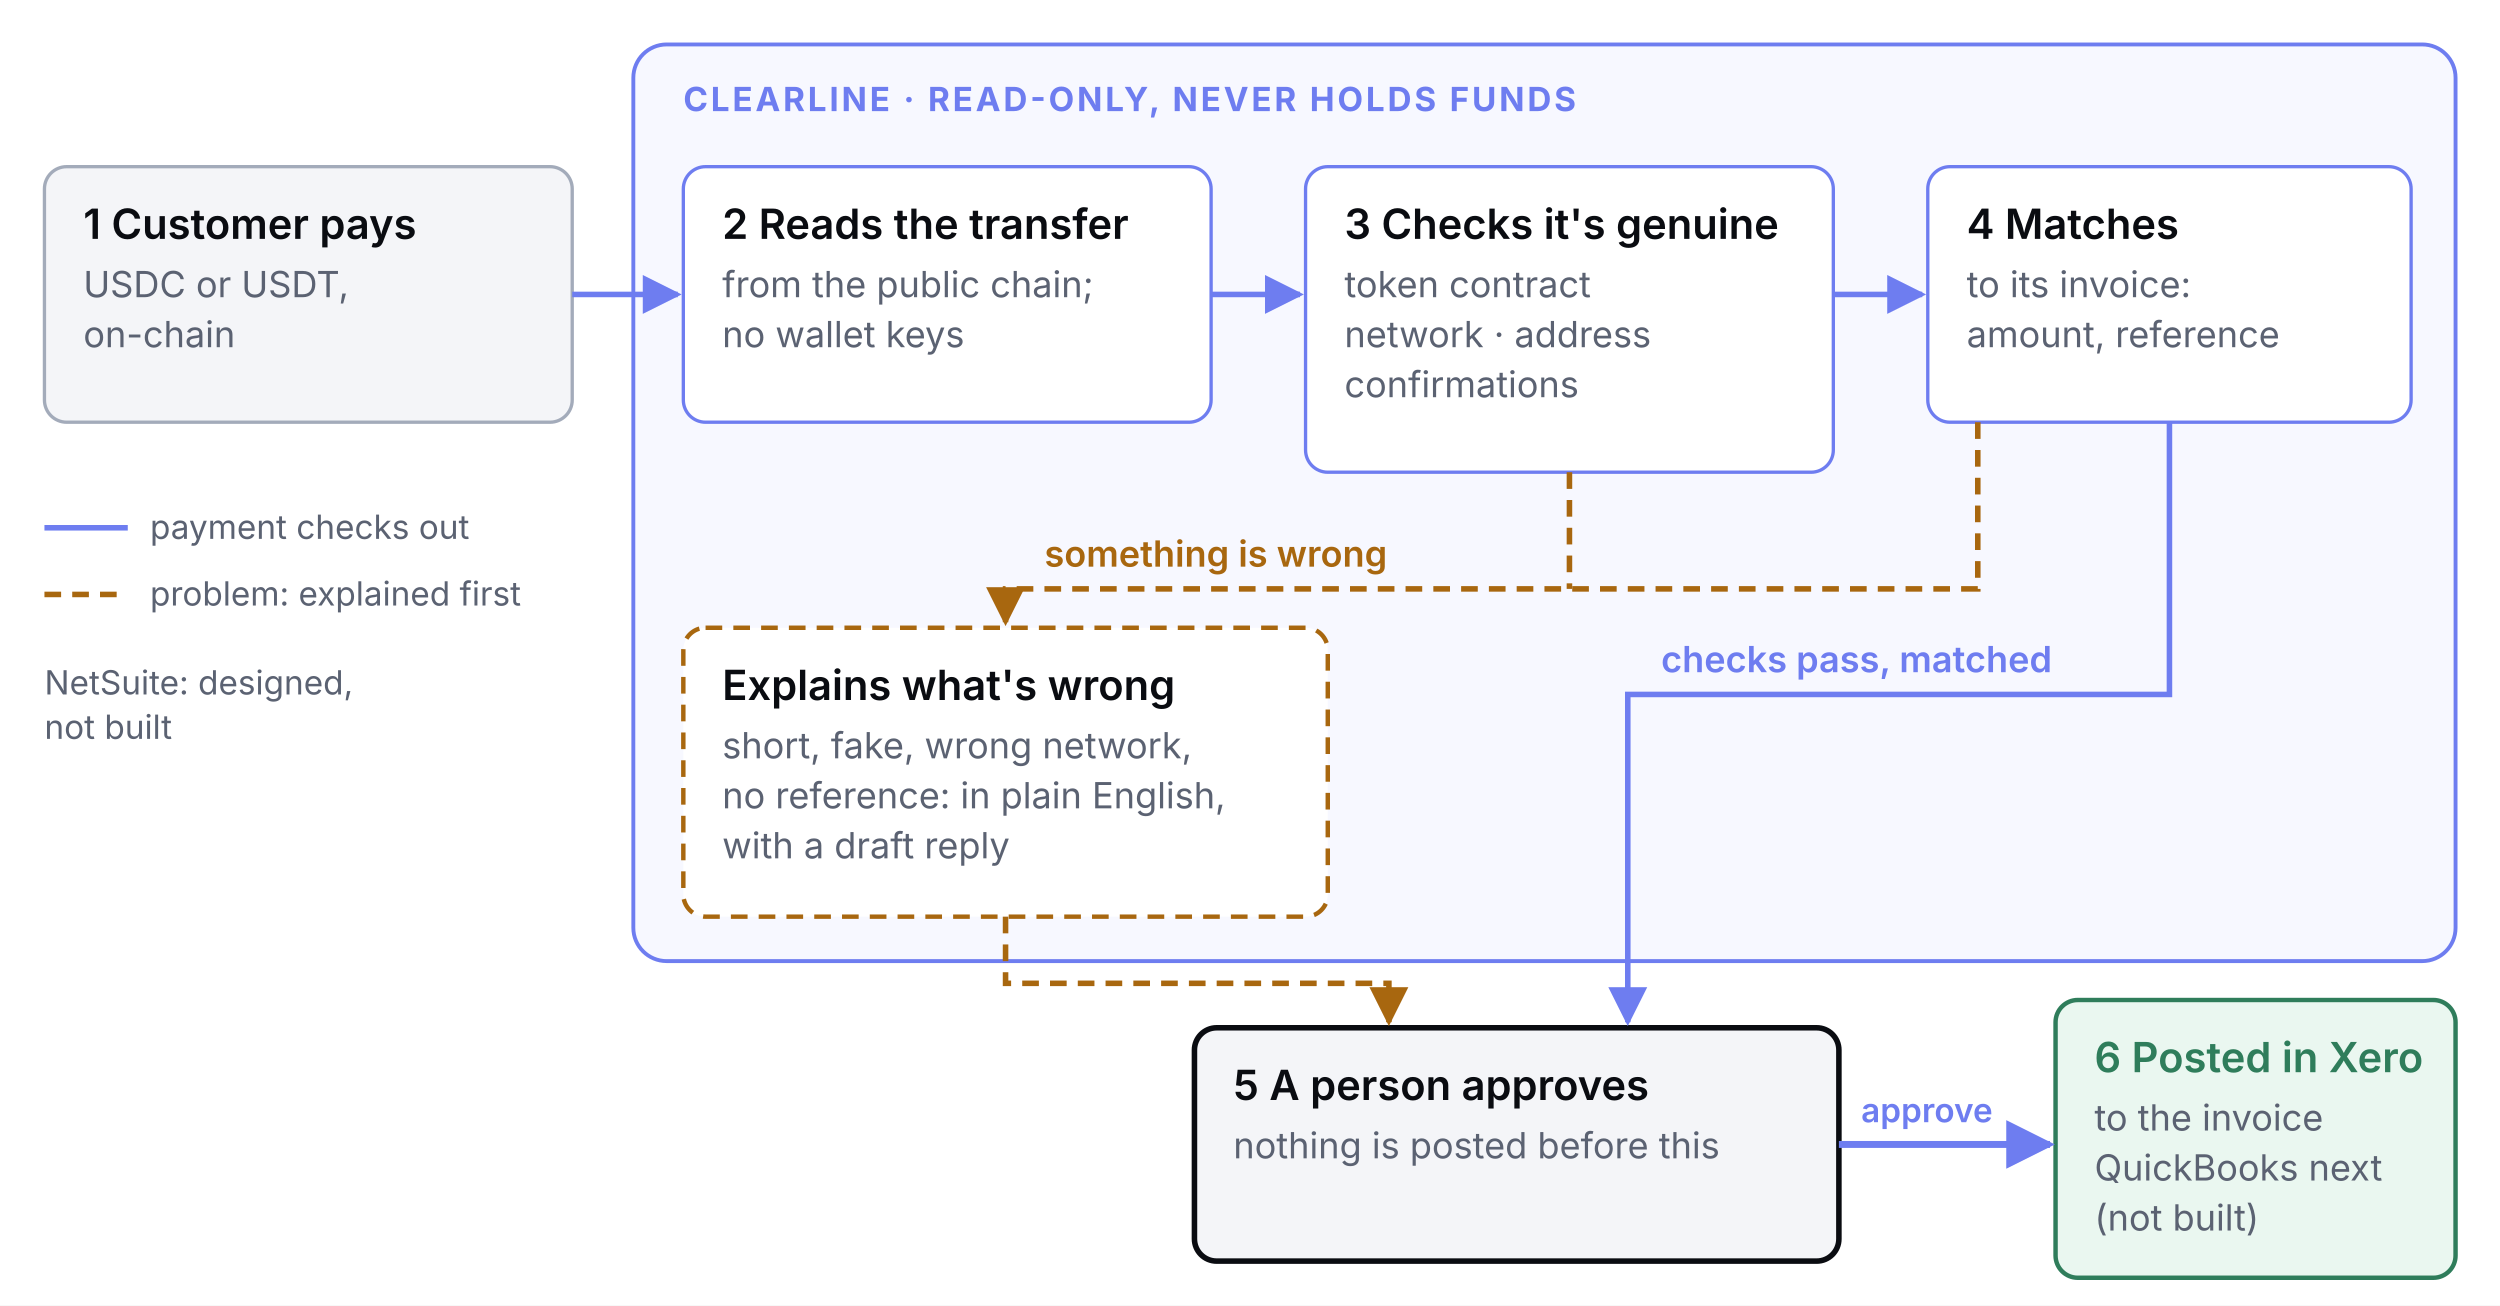
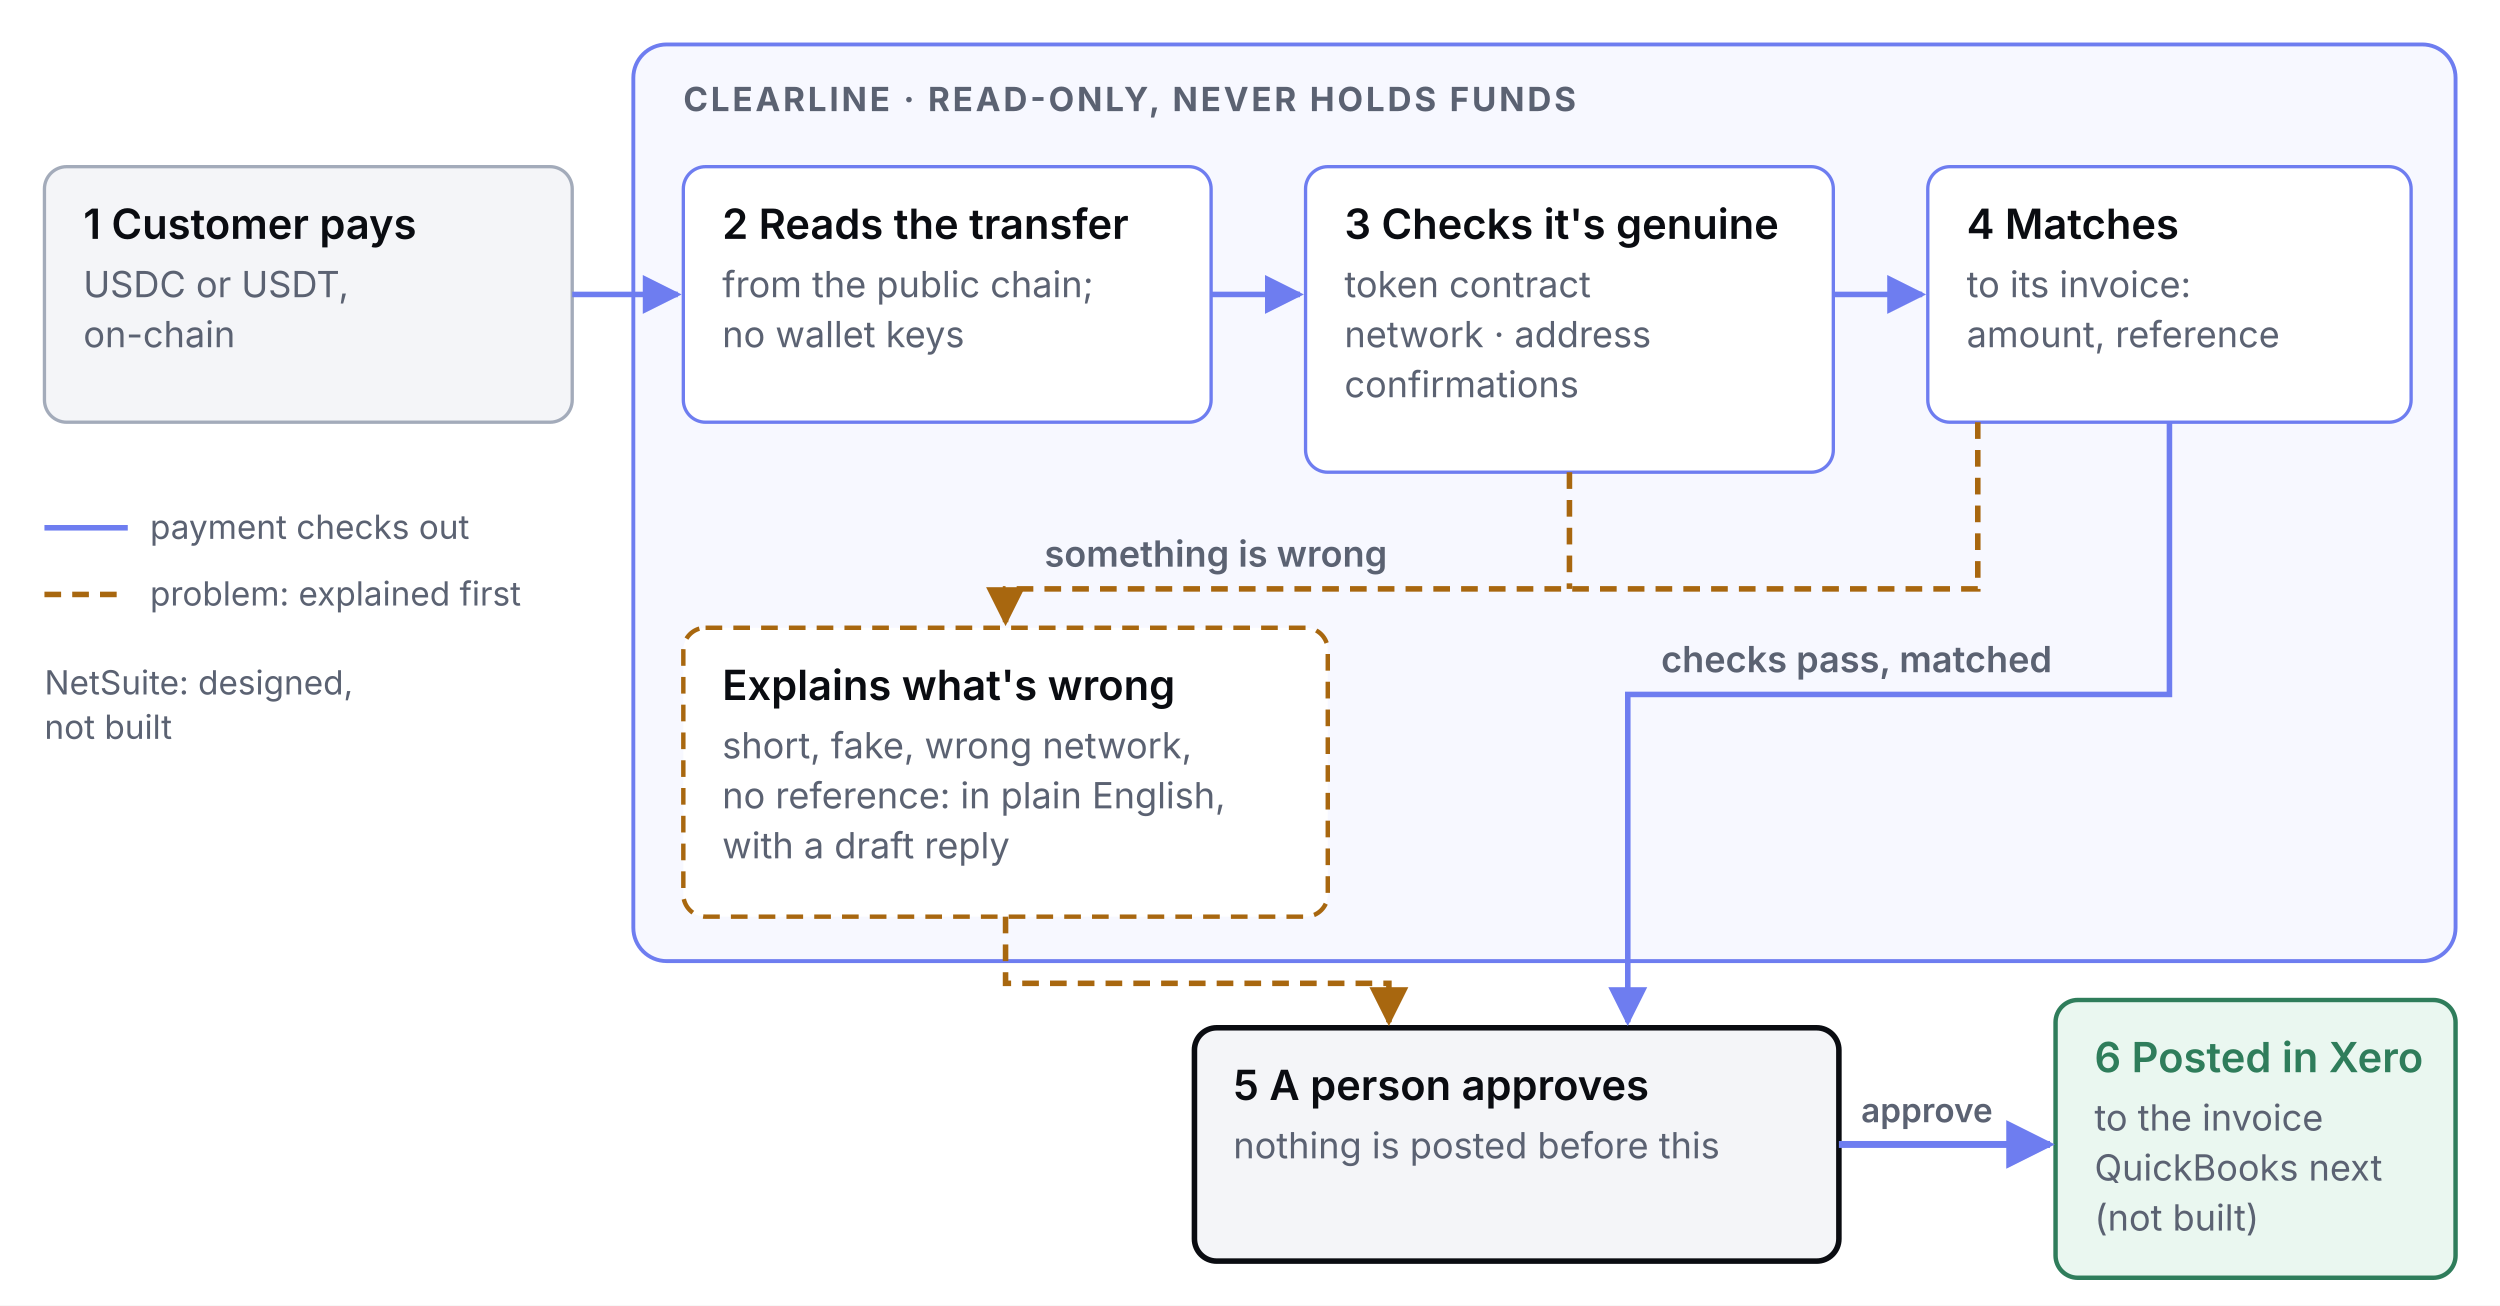
<svg xmlns="http://www.w3.org/2000/svg" width="900" height="470" viewBox="0 0 900 470" font-family="Inter, sans-serif" role="img" aria-labelledby="t d">
  <defs>
    <marker id="m" viewBox="0 0 10 10" refX="9" refY="5" markerWidth="7" markerHeight="7" orient="auto">
      <path d="M0,0 L10,5 L0,10 z" fill="#6e7df0" />
    </marker>
    <marker id="w" viewBox="0 0 10 10" refX="9" refY="5" markerWidth="7" markerHeight="7" orient="auto">
      <path d="M0,0 L10,5 L0,10 z" fill="#a8670f" />
    </marker>
    <marker id="g" viewBox="0 0 10 10" refX="9" refY="5" markerWidth="7" markerHeight="7" orient="auto">
      <path d="M0,0 L10,5 L0,10 z" fill="#5b6272" />
    </marker>
  </defs>
  <rect width="900" height="470" fill="#ffffff" />
  <rect x="228" y="16" width="656" height="330" rx="12" fill="#f7f8ff" stroke="#6e7df0" stroke-width="1.4" />
-   <text x="246" y="40" font-size="12" font-weight="700" fill="#6e7df0" letter-spacing="1">CLEARLINE · READ-ONLY, NEVER HOLDS FUNDS</text>
+   <text x="246" y="40" font-size="12" font-weight="700" fill="#5b6272" letter-spacing="1">CLEARLINE · READ-ONLY, NEVER HOLDS FUNDS</text>
  <rect x="16" y="60" width="190" height="92" rx="8" fill="#f4f5f8" stroke="#a3abba" stroke-width="1.2" />
  <text x="30" y="86" font-size="15" font-weight="600" fill="#0a0c11">1 Customer pays</text>
  <text x="30" y="107" font-size="13" fill="#5b6272">USDC or USDT,</text>
  <text x="30" y="125" font-size="13" fill="#5b6272">on-chain</text>
  <rect x="246" y="60" width="190" height="92" rx="8" fill="#ffffff" stroke="#6e7df0" stroke-width="1.2" />
  <text x="260" y="86" font-size="15" font-weight="600" fill="#0a0c11">2 Reads the transfer</text>
  <text x="260" y="107" font-size="13" fill="#5b6272">from the public chain;</text>
  <text x="260" y="125" font-size="13" fill="#5b6272">no wallet keys</text>
  <rect x="470" y="60" width="190" height="110" rx="8" fill="#ffffff" stroke="#6e7df0" stroke-width="1.2" />
  <text x="484" y="86" font-size="15" font-weight="600" fill="#0a0c11">3 Checks it's genuine</text>
  <text x="484" y="107" font-size="13" fill="#5b6272">token contract</text>
  <text x="484" y="125" font-size="13" fill="#5b6272">network · address</text>
  <text x="484" y="143" font-size="13" fill="#5b6272">confirmations</text>
  <rect x="694" y="60" width="174" height="92" rx="8" fill="#ffffff" stroke="#6e7df0" stroke-width="1.2" />
  <text x="708" y="86" font-size="15" font-weight="600" fill="#0a0c11">4 Matches</text>
  <text x="708" y="107" font-size="13" fill="#5b6272">to its invoice:</text>
  <text x="708" y="125" font-size="13" fill="#5b6272">amount, reference</text>
  <rect x="246" y="226" width="232" height="104" rx="8" fill="#ffffff" stroke="#a8670f" stroke-width="1.6" stroke-dasharray="6 4" />
  <text x="260" y="252" font-size="15" font-weight="600" fill="#0a0c11">Explains what's wrong</text>
  <text x="260" y="273" font-size="13" fill="#5b6272">short, fake, wrong network,</text>
  <text x="260" y="291" font-size="13" fill="#5b6272">no reference: in plain English,</text>
  <text x="260" y="309" font-size="13" fill="#5b6272">with a draft reply</text>
  <rect x="430" y="370" width="232" height="84" rx="8" fill="#f4f5f8" stroke="#0a0c11" stroke-width="2" />
  <text x="444" y="396" font-size="15" font-weight="600" fill="#0a0c11">5 A person approves</text>
  <text x="444" y="417" font-size="13" fill="#5b6272">nothing is posted before this</text>
  <rect x="740" y="360" width="144" height="100" rx="8" fill="#eaf7f0" stroke="#2f7d5b" stroke-width="1.6" />
  <text x="754" y="386" font-size="15" font-weight="600" fill="#2f7d5b">6 Posted in Xero</text>
  <text x="754" y="407" font-size="13" fill="#5b6272">to the invoice</text>
  <text x="754" y="425" font-size="13" fill="#5b6272">QuickBooks next</text>
  <text x="754" y="443" font-size="13" fill="#5b6272">(not built)</text>
  <polyline points="206,106 244,106" fill="none" stroke="#6e7df0" stroke-width="2" marker-end="url(#m)" />
  <polyline points="436,106 468,106" fill="none" stroke="#6e7df0" stroke-width="2" marker-end="url(#m)" />
  <polyline points="660,106 692,106" fill="none" stroke="#6e7df0" stroke-width="2" marker-end="url(#m)" />
  <polyline points="781,152 781,250 586,250 586,368" fill="none" stroke="#6e7df0" stroke-width="2" marker-end="url(#m)" />
-   <text x="598" y="242" font-size="13" font-weight="600" fill="#6e7df0">checks pass, matched</text>
+   <text x="598" y="242" font-size="13" font-weight="600" fill="#5b6272">checks pass, matched</text>
  <polyline points="565,170 565,212" fill="none" stroke="#a8670f" stroke-width="2" stroke-dasharray="6 4" />
  <polyline points="712,152 712,212 362,212 362,224" fill="none" stroke="#a8670f" stroke-width="2" stroke-dasharray="6 4" marker-end="url(#w)" />
-   <text x="376" y="204" font-size="13" font-weight="600" fill="#a8670f">something is wrong</text>
+   <text x="376" y="204" font-size="13" font-weight="600" fill="#5b6272">something is wrong</text>
  <polyline points="362,330 362,354 500,354 500,368" fill="none" stroke="#a8670f" stroke-width="2" stroke-dasharray="6 4" marker-end="url(#w)" />
  <polyline points="662,412 738,412" fill="none" stroke="#6e7df0" stroke-width="2.5" marker-end="url(#m)" />
-   <text x="670" y="404" font-size="12" font-weight="600" fill="#6e7df0">approve</text>
+   <text x="670" y="404" font-size="12" font-weight="600" fill="#5b6272">approve</text>
  <g font-size="12" fill="#5b6272">
    <line x1="16" y1="190" x2="46" y2="190" stroke="#6e7df0" stroke-width="2" />
    <text x="54" y="194">payment checks out</text>
    <line x1="16" y1="214" x2="46" y2="214" stroke="#a8670f" stroke-width="2" stroke-dasharray="6 4" />
    <text x="54" y="218">problem: explained first</text>
    <text x="16" y="250">NetSuite: designed,</text>
    <text x="16" y="266">not built</text>
  </g>
</svg>
